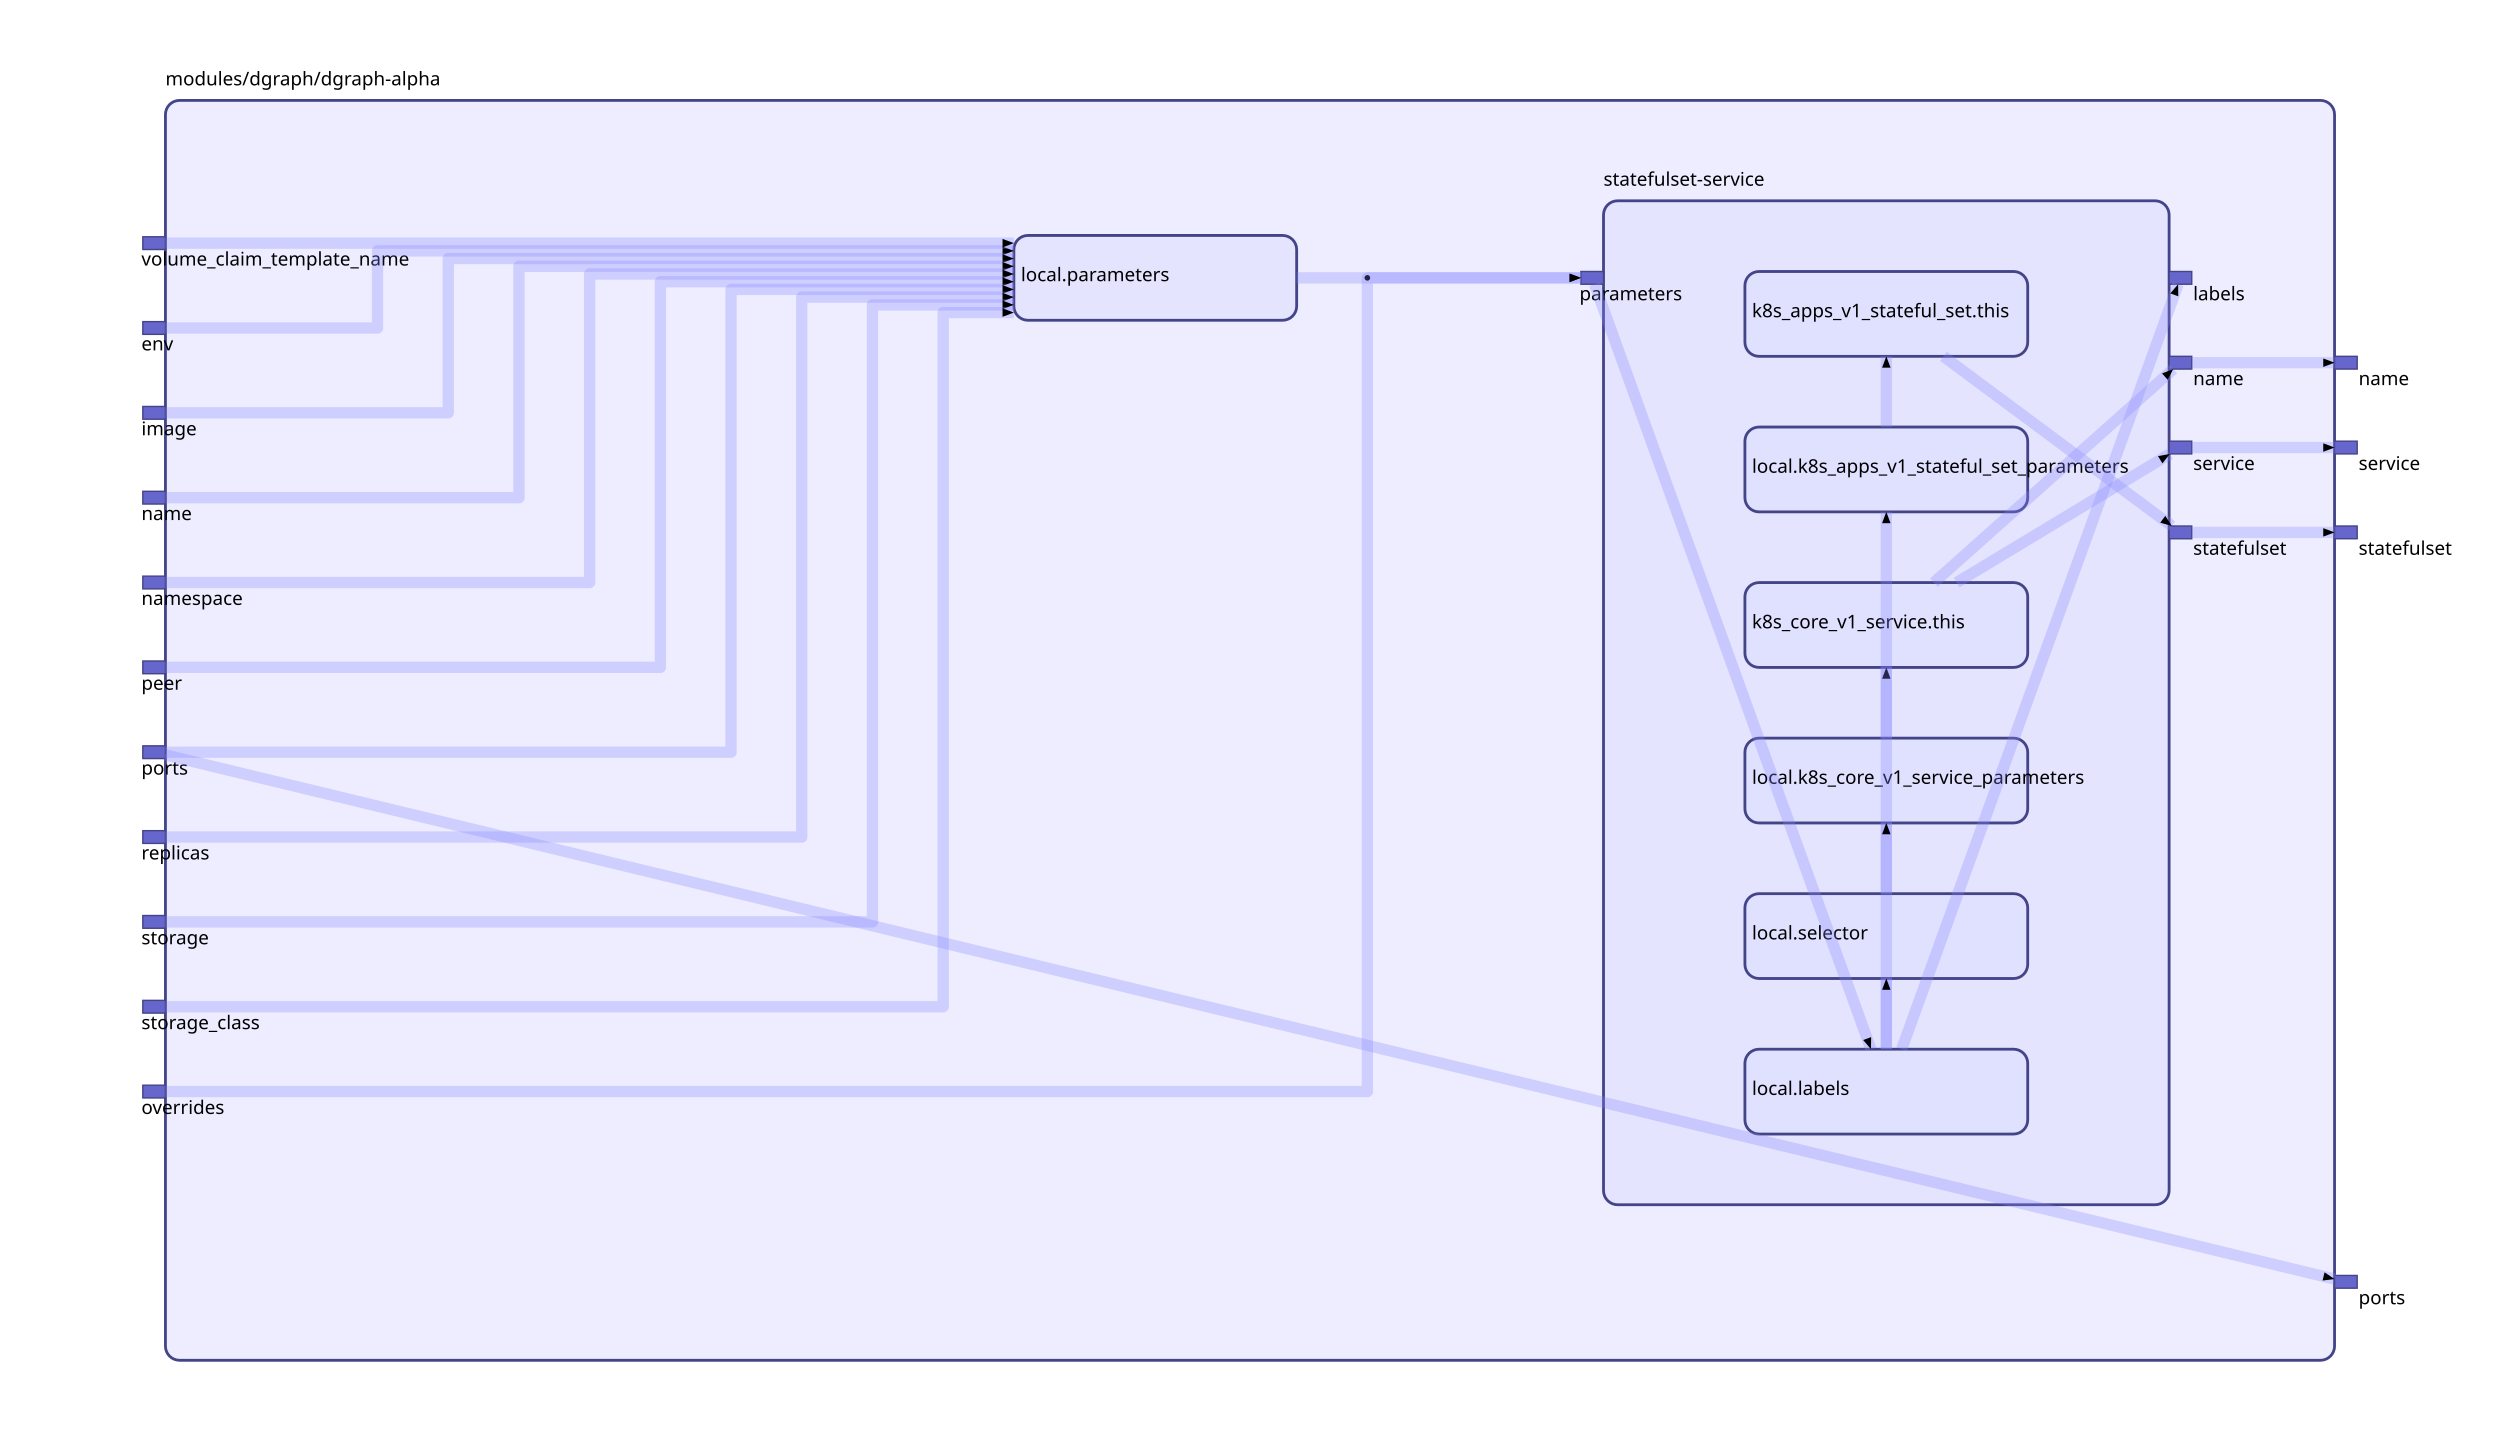
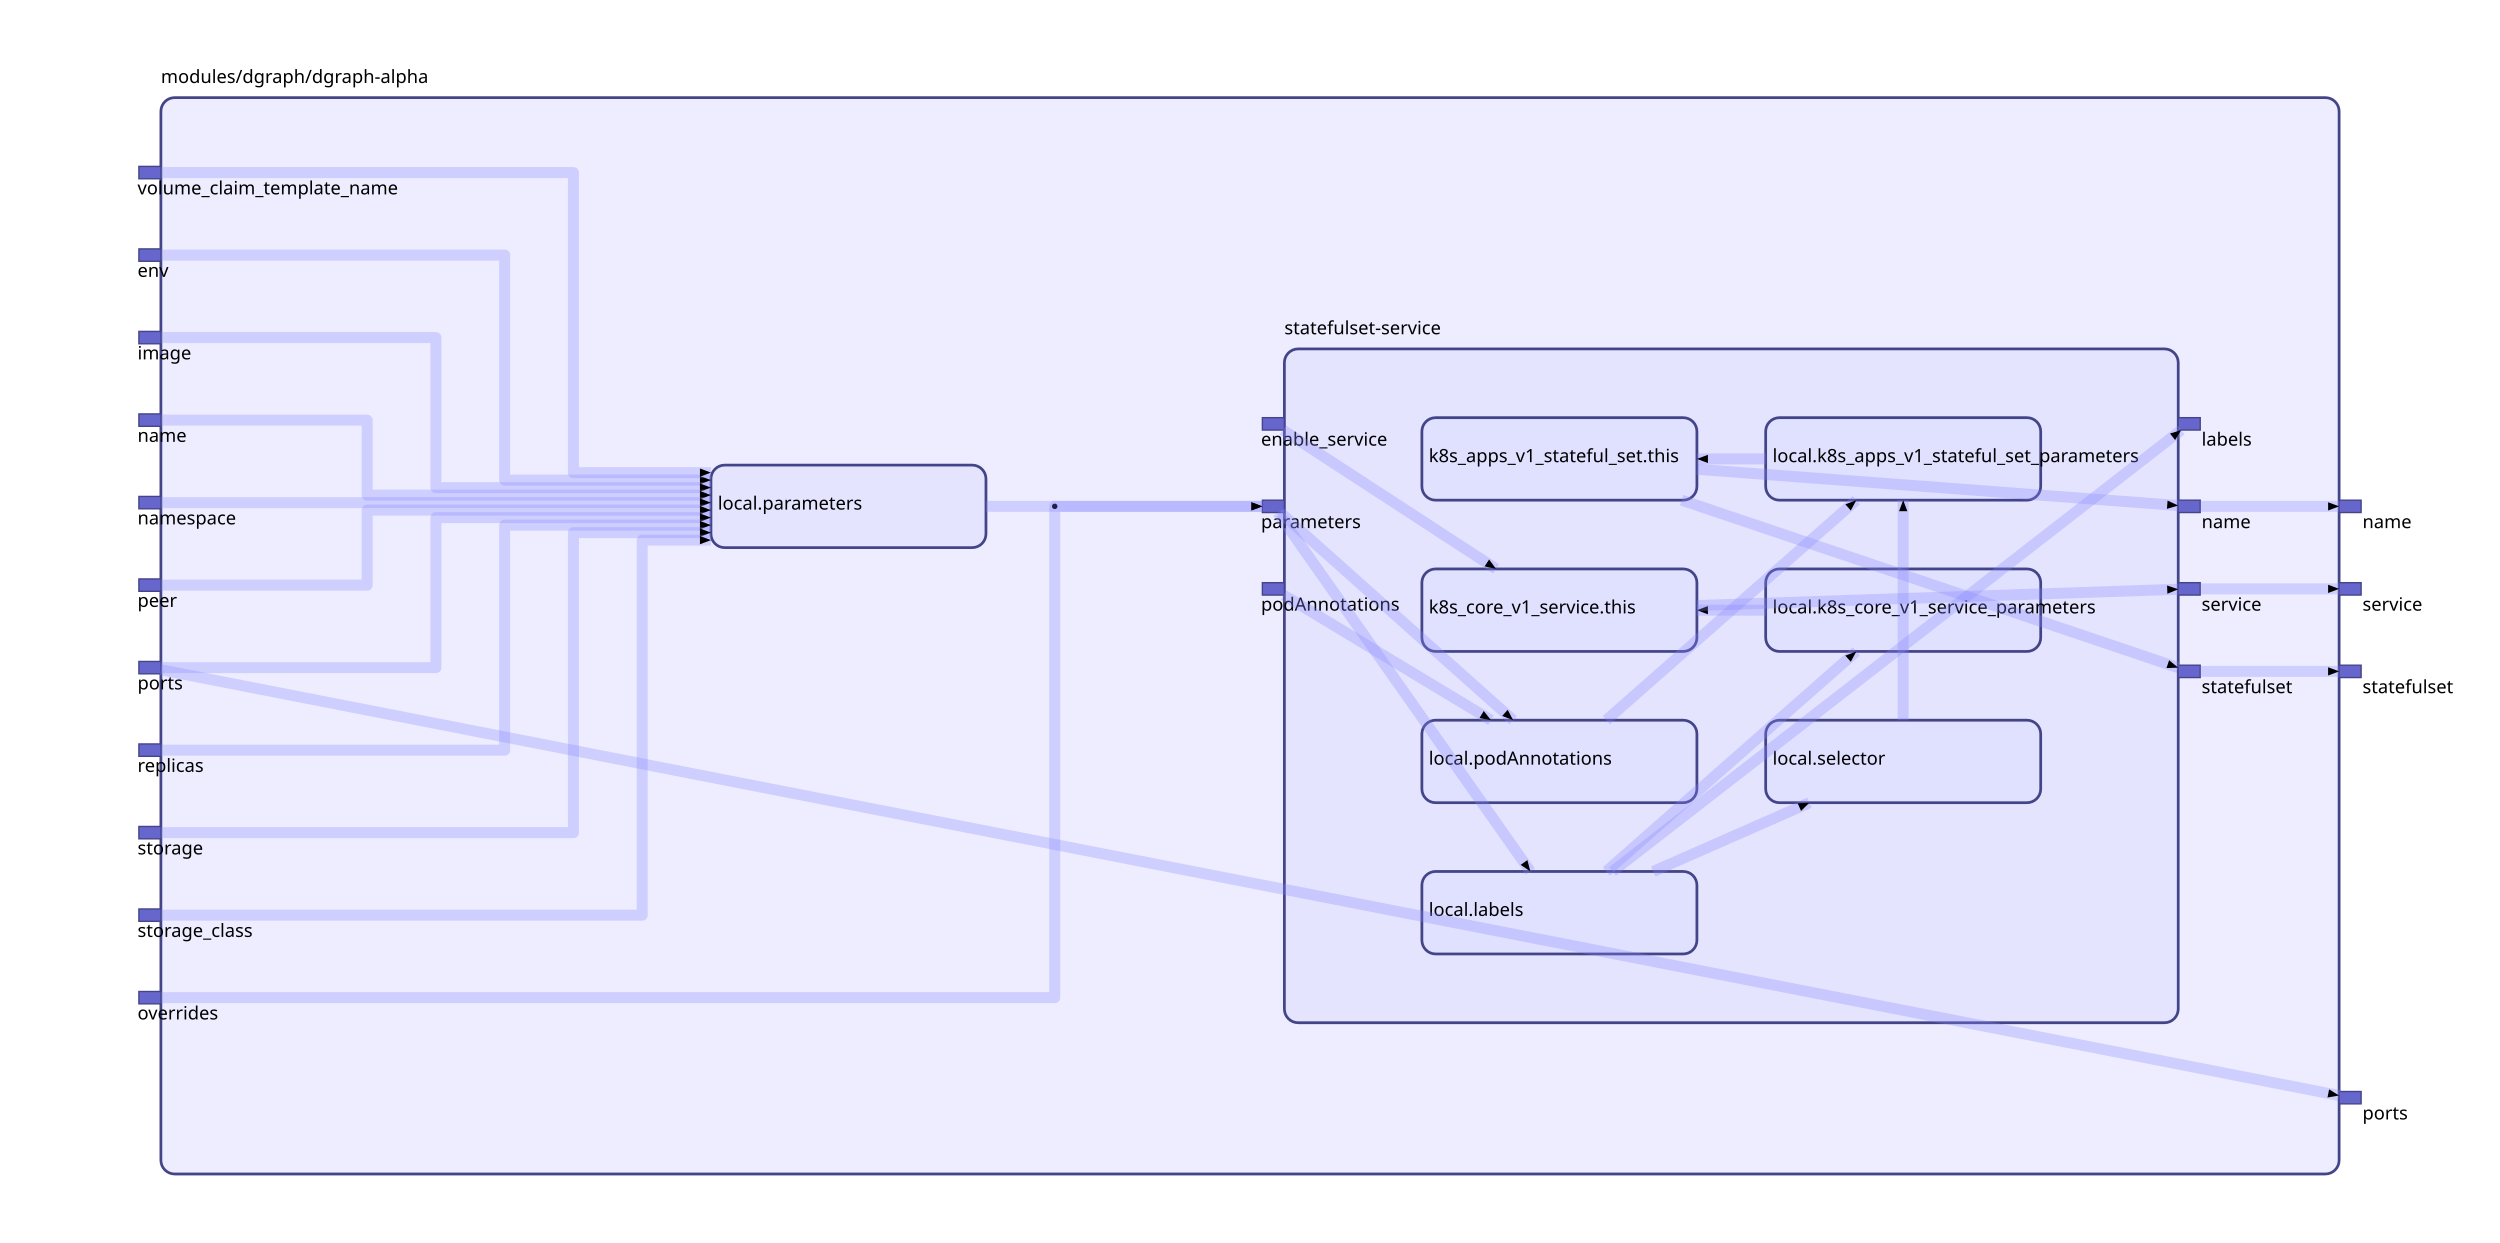
- <svg xmlns="http://www.w3.org/2000/svg" id="sprotty_1" class="sprotty-graph sprotty" tabindex="1002" viewBox="0 0 1768 1012">
+ <svg xmlns="http://www.w3.org/2000/svg" id="sprotty_1" class="sprotty-graph sprotty" tabindex="1002" viewBox="0 0 1818 903.727">
  <style>
.elknode {
    stroke: #448;
    stroke-width: 2;
    fill: #ddf;
    fill-opacity: 0.5;
}

.elkport {
    stroke: #448;
    stroke-width: 1;
    fill: #66c;
}

.elkedge {
    fill: none;
    stroke: #88f;
    stroke-width: 8;
    stroke-opacity: 0.3;
    pointer-events: stroke;
    stroke-linejoin: round;
}

.elkedge:hover {
    stroke: #448;
    stroke-width: 8;
    stroke-opacity: 1;
    stroke-dasharray: 16px;
    stroke-dashoffset: 32px;
    animation: stroke 0.5s linear infinite;
}

@keyframes stroke {
    to {
        stroke-dashoffset: 0;
    }
}

.elkedge.arrow {
    fill: #336;
}

.elklabel {
    stroke-width: 0;
    stroke: #000;
    fill: #000;
    font-family: sans-serif;
    font-size: 10pt;
    dominant-baseline: hanging;
}

.elklabel:hover {
    font-size: 24pt;
}

.elkjunction {
    stroke: none;
    fill: #224;
}

.selected &gt; rect {
    stroke-width: 3;
}

.mouseover {
    stroke: #88f;
}
/*
 * Copyright (C) 2017 TypeFox and others.
 *
 * Licensed under the Apache License, Version 2.0 (the "License"); you may not use this file except in compliance with the License.
 * You may obtain a copy of the License at http://www.apache.org/licenses/LICENSE-2.0
 */

.sprotty {
    padding: 0px;
    font-family: "Helvetica Neue", Helvetica, Arial, sans-serif;
}

.sprotty-hidden {
    display: block;
    position: absolute;
    width: 0px;
    height: 0px;
}

.sprotty-popup {
    font-family: "Helvetica Neue", Helvetica, Arial, sans-serif;
    position: absolute;
    background: white;
    border-radius: 5px;
    border: 1px solid;
    max-width: 400px;
    min-width: 100px;
}

.sprotty-popup &gt; div {
    margin: 10px;
}

.sprotty-popup-closed {
    display: none;
}
</style>
  <g transform="scale(1) translate(0,0)">
    <g id="sprotty_3" transform="translate(117, 71)" opacity="1">
-       <rect class="elknode" x="0" y="0" rx="10" width="1534" height="891" />
-       <g id="sprotty_5" transform="translate(600, 95.5)" opacity="1">
+       <rect class="elknode" x="0" y="0" rx="10" width="1584" height="782.727" />
+       <g id="sprotty_5" transform="translate(400, 267.2273)" opacity="1">
        <rect class="elknode" x="0" y="0" rx="10" width="200" height="60" />
        <text id="sprotty_6" class="elklabel" transform="translate(5, 22) translate(0, 0)" opacity="1">local.parameters</text>
      </g>
-       <g id="sprotty_37" transform="translate(1017, 71)" opacity="1">
-         <rect class="elknode" x="0" y="0" rx="10" width="400" height="710" />
+       <g id="sprotty_37" transform="translate(817, 182.7273)" opacity="1">
+         <rect class="elknode" x="0" y="0" rx="10" width="650" height="490" />
        <g id="sprotty_39" transform="translate(100, 50)" opacity="1">
          <rect class="elknode" x="0" y="0" rx="10" width="200" height="60" />
          <text id="sprotty_40" class="elklabel" transform="translate(5, 22) translate(0, 0)" opacity="1">k8s_apps_v1_stateful_set.this</text>
        </g>
-         <g id="sprotty_41" transform="translate(100, 160)" opacity="1">
+         <g id="sprotty_41" transform="translate(350, 50)" opacity="1">
          <rect class="elknode" x="0" y="0" rx="10" width="200" height="60" />
          <text id="sprotty_42" class="elklabel" transform="translate(5, 22) translate(0, 0)" opacity="1">local.k8s_apps_v1_stateful_set_parameters</text>
        </g>
-         <g id="sprotty_44" transform="translate(100, 270)" opacity="1">
+         <g id="sprotty_44" transform="translate(100, 160)" opacity="1">
          <rect class="elknode" x="0" y="0" rx="10" width="200" height="60" />
          <text id="sprotty_45" class="elklabel" transform="translate(5, 22) translate(0, 0)" opacity="1">k8s_core_v1_service.this</text>
        </g>
-         <g id="sprotty_46" transform="translate(100, 380)" opacity="1">
+         <g id="sprotty_46" transform="translate(350, 160)" opacity="1">
          <rect class="elknode" x="0" y="0" rx="10" width="200" height="60" />
          <text id="sprotty_47" class="elklabel" transform="translate(5, 22) translate(0, 0)" opacity="1">local.k8s_core_v1_service_parameters</text>
        </g>
-         <g id="sprotty_49" transform="translate(100, 490)" opacity="1">
-           <rect class="elknode" x="0" y="0" rx="10" width="200" height="60" />
-           <text id="sprotty_50" class="elklabel" transform="translate(5, 22) translate(0, 0)" opacity="1">local.selector</text>
-         </g>
-         <g id="sprotty_52" transform="translate(100, 600)" opacity="1">
-           <rect class="elknode" x="0" y="0" rx="10" width="200" height="60" />
-           <text id="sprotty_53" class="elklabel" transform="translate(5, 22) translate(0, 0)" opacity="1">local.labels</text>
-         </g>
-         <g id="sprotty_55" transform="translate(-16, 50)" opacity="1">
-           <rect class="elkport" x="0" y="0" width="16" height="9" />
-           <text id="sprotty_56" class="elklabel" transform="translate(-1, 10) translate(0, 0)" opacity="1">parameters</text>
-         </g>
-         <g id="sprotty_59" transform="translate(400, 50)" opacity="1">
-           <rect class="elkport" x="0" y="0" width="16" height="9" />
-           <text id="sprotty_60" class="elklabel" transform="translate(17, 10) translate(0, 0)" opacity="1">labels</text>
-         </g>
-         <g id="sprotty_62" transform="translate(400, 110)" opacity="1">
-           <rect class="elkport" x="0" y="0" width="16" height="9" />
-           <text id="sprotty_63" class="elklabel" transform="translate(17, 10) translate(0, 0)" opacity="1">name</text>
-         </g>
-         <g id="sprotty_65" transform="translate(400, 170)" opacity="1">
-           <rect class="elkport" x="0" y="0" width="16" height="9" />
-           <text id="sprotty_66" class="elklabel" transform="translate(17, 10) translate(0, 0)" opacity="1">service</text>
-         </g>
-         <g id="sprotty_68" transform="translate(400, 230)" opacity="1">
-           <rect class="elkport" x="0" y="0" width="16" height="9" />
-           <text id="sprotty_69" class="elklabel" transform="translate(17, 10) translate(0, 0)" opacity="1">statefulset</text>
+         <g id="sprotty_52" transform="translate(100, 270)" opacity="1">
+           <rect class="elknode" x="0" y="0" rx="10" width="200" height="60" />
+           <text id="sprotty_53" class="elklabel" transform="translate(5, 22) translate(0, 0)" opacity="1">local.podAnnotations</text>
+         </g>
+         <g id="sprotty_55" transform="translate(350, 270)" opacity="1">
+           <rect class="elknode" x="0" y="0" rx="10" width="200" height="60" />
+           <text id="sprotty_56" class="elklabel" transform="translate(5, 22) translate(0, 0)" opacity="1">local.selector</text>
+         </g>
+         <g id="sprotty_58" transform="translate(100, 380)" opacity="1">
+           <rect class="elknode" x="0" y="0" rx="10" width="200" height="60" />
+           <text id="sprotty_59" class="elklabel" transform="translate(5, 22) translate(0, 0)" opacity="1">local.labels</text>
+         </g>
+         <g id="sprotty_49" transform="translate(-16, 50)" opacity="1">
+           <rect class="elkport" x="0" y="0" width="16" height="9" />
+           <text id="sprotty_50" class="elklabel" transform="translate(-1, 10) translate(0, 0)" opacity="1">enable_service</text>
+         </g>
+         <g id="sprotty_61" transform="translate(-16, 110)" opacity="1">
+           <rect class="elkport" x="0" y="0" width="16" height="9" />
+           <text id="sprotty_62" class="elklabel" transform="translate(-1, 10) translate(0, 0)" opacity="1">parameters</text>
+         </g>
+         <g id="sprotty_65" transform="translate(-16, 170)" opacity="1">
+           <rect class="elkport" x="0" y="0" width="16" height="9" />
+           <text id="sprotty_66" class="elklabel" transform="translate(-1, 10) translate(0, 0)" opacity="1">podAnnotations</text>
+         </g>
+         <g id="sprotty_69" transform="translate(650, 50)" opacity="1">
+           <rect class="elkport" x="0" y="0" width="16" height="9" />
+           <text id="sprotty_70" class="elklabel" transform="translate(17, 10) translate(0, 0)" opacity="1">labels</text>
+         </g>
+         <g id="sprotty_72" transform="translate(650, 110)" opacity="1">
+           <rect class="elkport" x="0" y="0" width="16" height="9" />
+           <text id="sprotty_73" class="elklabel" transform="translate(17, 10) translate(0, 0)" opacity="1">name</text>
+         </g>
+         <g id="sprotty_75" transform="translate(650, 170)" opacity="1">
+           <rect class="elkport" x="0" y="0" width="16" height="9" />
+           <text id="sprotty_76" class="elklabel" transform="translate(17, 10) translate(0, 0)" opacity="1">service</text>
+         </g>
+         <g id="sprotty_78" transform="translate(650, 230)" opacity="1">
+           <rect class="elkport" x="0" y="0" width="16" height="9" />
+           <text id="sprotty_79" class="elklabel" transform="translate(17, 10) translate(0, 0)" opacity="1">statefulset</text>
        </g>
        <text id="sprotty_38" class="elklabel" transform="translate(0, -21) translate(0, 0)" opacity="1">statefulset-service</text>
      </g>
-       <g id="sprotty_7" transform="translate(-16, 156.4545)" opacity="1">
+       <g id="sprotty_7" transform="translate(-16, 110)" opacity="1">
        <rect class="elkport" x="0" y="0" width="16" height="9" />
        <text id="sprotty_8" class="elklabel" transform="translate(-1, 10) translate(0, 0)" opacity="1">env</text>
      </g>
-       <g id="sprotty_10" transform="translate(-16, 216.4545)" opacity="1">
+       <g id="sprotty_10" transform="translate(-16, 170)" opacity="1">
        <rect class="elkport" x="0" y="0" width="16" height="9" />
        <text id="sprotty_11" class="elklabel" transform="translate(-1, 10) translate(0, 0)" opacity="1">image</text>
      </g>
-       <g id="sprotty_13" transform="translate(-16, 276.4545)" opacity="1">
+       <g id="sprotty_13" transform="translate(-16, 230)" opacity="1">
        <rect class="elkport" x="0" y="0" width="16" height="9" />
        <text id="sprotty_14" class="elklabel" transform="translate(-1, 10) translate(0, 0)" opacity="1">name</text>
      </g>
-       <g id="sprotty_16" transform="translate(-16, 336.4545)" opacity="1">
+       <g id="sprotty_16" transform="translate(-16, 290)" opacity="1">
        <rect class="elkport" x="0" y="0" width="16" height="9" />
        <text id="sprotty_17" class="elklabel" transform="translate(-1, 10) translate(0, 0)" opacity="1">namespace</text>
      </g>
-       <g id="sprotty_19" transform="translate(-16, 396.4545)" opacity="1">
+       <g id="sprotty_19" transform="translate(-16, 350)" opacity="1">
        <rect class="elkport" x="0" y="0" width="16" height="9" />
        <text id="sprotty_20" class="elklabel" transform="translate(-1, 10) translate(0, 0)" opacity="1">peer</text>
      </g>
-       <g id="sprotty_22" transform="translate(-16, 456.4545)" opacity="1">
+       <g id="sprotty_22" transform="translate(-16, 410)" opacity="1">
        <rect class="elkport" x="0" y="0" width="16" height="9" />
        <text id="sprotty_23" class="elklabel" transform="translate(-1, 10) translate(0, 0)" opacity="1">ports</text>
      </g>
-       <g id="sprotty_25" transform="translate(-16, 516.4545)" opacity="1">
+       <g id="sprotty_25" transform="translate(-16, 470)" opacity="1">
        <rect class="elkport" x="0" y="0" width="16" height="9" />
        <text id="sprotty_26" class="elklabel" transform="translate(-1, 10) translate(0, 0)" opacity="1">replicas</text>
      </g>
-       <g id="sprotty_28" transform="translate(-16, 576.4545)" opacity="1">
+       <g id="sprotty_28" transform="translate(-16, 530)" opacity="1">
        <rect class="elkport" x="0" y="0" width="16" height="9" />
        <text id="sprotty_29" class="elklabel" transform="translate(-1, 10) translate(0, 0)" opacity="1">storage</text>
      </g>
-       <g id="sprotty_31" transform="translate(-16, 636.4545)" opacity="1">
+       <g id="sprotty_31" transform="translate(-16, 590)" opacity="1">
        <rect class="elkport" x="0" y="0" width="16" height="9" />
        <text id="sprotty_32" class="elklabel" transform="translate(-1, 10) translate(0, 0)" opacity="1">storage_class</text>
      </g>
-       <g id="sprotty_34" transform="translate(-16, 96.45455)" opacity="1">
+       <g id="sprotty_34" transform="translate(-16, 50)" opacity="1">
        <rect class="elkport" x="0" y="0" width="16" height="9" />
        <text id="sprotty_35" class="elklabel" transform="translate(-1, 10) translate(0, 0)" opacity="1">volume_claim_template_name</text>
      </g>
-       <g id="sprotty_72" transform="translate(-16, 696.4545)" opacity="1">
-         <rect class="elkport" x="0" y="0" width="16" height="9" />
-         <text id="sprotty_73" class="elklabel" transform="translate(-1, 10) translate(0, 0)" opacity="1">overrides</text>
-       </g>
-       <g id="sprotty_75" transform="translate(1534, 181)" opacity="1">
-         <rect class="elkport" x="0" y="0" width="16" height="9" />
-         <text id="sprotty_76" class="elklabel" transform="translate(17, 10) translate(0, 0)" opacity="1">name</text>
-       </g>
-       <g id="sprotty_78" transform="translate(1534, 831)" opacity="1">
-         <rect class="elkport" x="0" y="0" width="16" height="9" />
-         <text id="sprotty_79" class="elklabel" transform="translate(17, 10) translate(0, 0)" opacity="1">ports</text>
-       </g>
-       <g id="sprotty_81" transform="translate(1534, 241)" opacity="1">
-         <rect class="elkport" x="0" y="0" width="16" height="9" />
-         <text id="sprotty_82" class="elklabel" transform="translate(17, 10) translate(0, 0)" opacity="1">service</text>
-       </g>
-       <g id="sprotty_84" transform="translate(1534, 301)" opacity="1">
-         <rect class="elkport" x="0" y="0" width="16" height="9" />
-         <text id="sprotty_85" class="elklabel" transform="translate(17, 10) translate(0, 0)" opacity="1">statefulset</text>
+       <g id="sprotty_82" transform="translate(-16, 650)" opacity="1">
+         <rect class="elkport" x="0" y="0" width="16" height="9" />
+         <text id="sprotty_83" class="elklabel" transform="translate(-1, 10) translate(0, 0)" opacity="1">overrides</text>
+       </g>
+       <g id="sprotty_85" transform="translate(1584, 292.7273)" opacity="1">
+         <rect class="elkport" x="0" y="0" width="16" height="9" />
+         <text id="sprotty_86" class="elklabel" transform="translate(17, 10) translate(0, 0)" opacity="1">name</text>
+       </g>
+       <g id="sprotty_88" transform="translate(1584, 722.7273)" opacity="1">
+         <rect class="elkport" x="0" y="0" width="16" height="9" />
+         <text id="sprotty_89" class="elklabel" transform="translate(17, 10) translate(0, 0)" opacity="1">ports</text>
+       </g>
+       <g id="sprotty_91" transform="translate(1584, 352.7273)" opacity="1">
+         <rect class="elkport" x="0" y="0" width="16" height="9" />
+         <text id="sprotty_92" class="elklabel" transform="translate(17, 10) translate(0, 0)" opacity="1">service</text>
+       </g>
+       <g id="sprotty_94" transform="translate(1584, 412.7273)" opacity="1">
+         <rect class="elkport" x="0" y="0" width="16" height="9" />
+         <text id="sprotty_95" class="elklabel" transform="translate(17, 10) translate(0, 0)" opacity="1">statefulset</text>
      </g>
      <text id="sprotty_4" class="elklabel" transform="translate(0, -21) translate(0, 0)" opacity="1">modules/dgraph/dgraph-alpha</text>
      <g id="sprotty_9" class="sprotty-edge" opacity="1">
-         <path class="elkedge" d="M 0,160.955 L 150,160.955 L 150,106.409 L 600,106.409" />
-         <path class="edge arrow" d="M 0,0 L 8,-3 L 8,3 Z" transform="rotate(180 600 106.4091) translate(600 106.4091)" />
+         <path class="elkedge" d="M 0,114.5 L 250,114.5 L 250,278.136 L 400,278.136" />
+         <path class="edge arrow" d="M 0,0 L 8,-3 L 8,3 Z" transform="rotate(180 400 278.1364) translate(400 278.1364)" />
      </g>
      <g id="sprotty_12" class="sprotty-edge" opacity="1">
-         <path class="elkedge" d="M 0,220.955 L 200,220.955 L 200,111.864 L 600,111.864" />
-         <path class="edge arrow" d="M 0,0 L 8,-3 L 8,3 Z" transform="rotate(180 600 111.8636) translate(600 111.8636)" />
+         <path class="elkedge" d="M 0,174.5 L 200,174.5 L 200,283.591 L 400,283.591" />
+         <path class="edge arrow" d="M 0,0 L 8,-3 L 8,3 Z" transform="rotate(180 400 283.5909) translate(400 283.5909)" />
      </g>
      <g id="sprotty_15" class="sprotty-edge" opacity="1">
-         <path class="elkedge" d="M 0,280.955 L 250,280.955 L 250,117.318 L 600,117.318" />
-         <path class="edge arrow" d="M 0,0 L 8,-3 L 8,3 Z" transform="rotate(180 600 117.3182) translate(600 117.3182)" />
+         <path class="elkedge" d="M 0,234.5 L 150,234.5 L 150,289.045 L 400,289.045" />
+         <path class="edge arrow" d="M 0,0 L 8,-3 L 8,3 Z" transform="rotate(180 400 289.0455) translate(400 289.0455)" />
      </g>
      <g id="sprotty_18" class="sprotty-edge" opacity="1">
-         <path class="elkedge" d="M 0,340.955 L 300,340.955 L 300,122.773 L 600,122.773" />
-         <path class="edge arrow" d="M 0,0 L 8,-3 L 8,3 Z" transform="rotate(180 600 122.7727) translate(600 122.7727)" />
+         <path class="elkedge" d="M 0,294.5 L 400,294.5" />
+         <path class="edge arrow" d="M 0,0 L 8,-3 L 8,3 Z" transform="rotate(180 400 294.5) translate(400 294.5)" />
      </g>
      <g id="sprotty_21" class="sprotty-edge" opacity="1">
-         <path class="elkedge" d="M 0,400.955 L 350,400.955 L 350,128.227 L 600,128.227" />
-         <path class="edge arrow" d="M 0,0 L 8,-3 L 8,3 Z" transform="rotate(180 600 128.2273) translate(600 128.2273)" />
+         <path class="elkedge" d="M 0,354.5 L 150,354.5 L 150,299.955 L 400,299.955" />
+         <path class="edge arrow" d="M 0,0 L 8,-3 L 8,3 Z" transform="rotate(180 400 299.9545) translate(400 299.9545)" />
      </g>
      <g id="sprotty_24" class="sprotty-edge" opacity="1">
-         <path class="elkedge" d="M 0,460.955 L 400,460.955 L 400,133.682 L 600,133.682" />
-         <path class="edge arrow" d="M 0,0 L 8,-3 L 8,3 Z" transform="rotate(180 600 133.6818) translate(600 133.6818)" />
+         <path class="elkedge" d="M 0,414.5 L 200,414.5 L 200,305.409 L 400,305.409" />
+         <path class="edge arrow" d="M 0,0 L 8,-3 L 8,3 Z" transform="rotate(180 400 305.4091) translate(400 305.4091)" />
      </g>
      <g id="sprotty_27" class="sprotty-edge" opacity="1">
-         <path class="elkedge" d="M 0,520.955 L 450,520.955 L 450,139.136 L 600,139.136" />
-         <path class="edge arrow" d="M 0,0 L 8,-3 L 8,3 Z" transform="rotate(180 600 139.1364) translate(600 139.1364)" />
+         <path class="elkedge" d="M 0,474.5 L 250,474.5 L 250,310.864 L 400,310.864" />
+         <path class="edge arrow" d="M 0,0 L 8,-3 L 8,3 Z" transform="rotate(180 400 310.8636) translate(400 310.8636)" />
      </g>
      <g id="sprotty_30" class="sprotty-edge" opacity="1">
-         <path class="elkedge" d="M 0,580.955 L 500,580.955 L 500,144.591 L 600,144.591" />
-         <path class="edge arrow" d="M 0,0 L 8,-3 L 8,3 Z" transform="rotate(180 600 144.5909) translate(600 144.5909)" />
+         <path class="elkedge" d="M 0,534.5 L 300,534.5 L 300,316.318 L 400,316.318" />
+         <path class="edge arrow" d="M 0,0 L 8,-3 L 8,3 Z" transform="rotate(180 400 316.3182) translate(400 316.3182)" />
      </g>
      <g id="sprotty_33" class="sprotty-edge" opacity="1">
-         <path class="elkedge" d="M 0,640.955 L 550,640.955 L 550,150.045 L 600,150.045" />
-         <path class="edge arrow" d="M 0,0 L 8,-3 L 8,3 Z" transform="rotate(180 600 150.0455) translate(600 150.0455)" />
+         <path class="elkedge" d="M 0,594.5 L 350,594.5 L 350,321.773 L 400,321.773" />
+         <path class="edge arrow" d="M 0,0 L 8,-3 L 8,3 Z" transform="rotate(180 400 321.7727) translate(400 321.7727)" />
      </g>
      <g id="sprotty_36" class="sprotty-edge" opacity="1">
-         <path class="elkedge" d="M 0,100.955 L 600,100.955" />
-         <path class="edge arrow" d="M 0,0 L 8,-3 L 8,3 Z" transform="rotate(-180 600 100.9545) translate(600 100.9545)" />
+         <path class="elkedge" d="M 0,54.5 L 300,54.5 L 300,272.682 L 400,272.682" />
+         <path class="edge arrow" d="M 0,0 L 8,-3 L 8,3 Z" transform="rotate(180 400 272.6818) translate(400 272.6818)" />
      </g>
      <g id="sprotty_43" class="sprotty-edge" opacity="1">
-         <path class="elkedge" d="M 1217,231 L 1217,181" />
-         <path class="edge arrow" d="M 0,0 L 8,-3 L 8,3 Z" transform="rotate(90 1217 181) translate(1217 181)" />
+         <path class="elkedge" d="M 1167,262.727 L 1117,262.727" />
+         <path class="edge arrow" d="M 0,0 L 8,-3 L 8,3 Z" transform="rotate(0 1117 262.7273) translate(1117 262.7273)" />
      </g>
      <g id="sprotty_48" class="sprotty-edge" opacity="1">
-         <path class="elkedge" d="M 1217,451 L 1217,401" />
-         <path class="edge arrow" d="M 0,0 L 8,-3 L 8,3 Z" transform="rotate(90 1217 401) translate(1217 401)" />
+         <path class="elkedge" d="M 1167,372.727 L 1117,372.727" />
+         <path class="edge arrow" d="M 0,0 L 8,-3 L 8,3 Z" transform="rotate(0 1117 372.7273) translate(1117 372.7273)" />
      </g>
      <g id="sprotty_51" class="sprotty-edge" opacity="1">
-         <path class="elkedge" d="M 1217,561 L 1217,291" />
-         <path class="edge arrow" d="M 0,0 L 8,-3 L 8,3 Z" transform="rotate(90 1217 291) translate(1217 291)" />
+         <path class="elkedge" d="M 815.908,241.727 L 970.948,342.727" />
+         <path class="edge arrow" d="M 0,0 L 8,-3 L 8,3 Z" transform="rotate(-146.9181 970.9483 342.7273) translate(970.9483 342.7273)" />
      </g>
      <g id="sprotty_54" class="sprotty-edge" opacity="1">
-         <path class="elkedge" d="M 1217,671 L 1217,511" />
-         <path class="edge arrow" d="M 0,0 L 8,-3 L 8,3 Z" transform="rotate(90 1217 511) translate(1217 511)" />
+         <path class="elkedge" d="M 1051.091,452.727 L 1232.909,292.727" />
+         <path class="edge arrow" d="M 0,0 L 8,-3 L 8,3 Z" transform="rotate(138.6522 1232.909 292.7273) translate(1232.909 292.7273)" />
      </g>
      <g id="sprotty_57" class="sprotty-edge" opacity="1">
-         <path class="elkedge" d="M 1010.626,130 L 1206.157,671" />
-         <path class="edge arrow" d="M 0,0 L 8,-3 L 8,3 Z" transform="rotate(-109.8711 1206.157 671) translate(1206.157 671)" />
-       </g>
-       <g id="sprotty_58" class="sprotty-edge" opacity="1">
-         <path class="elkedge" d="M 1217,671 L 1217,621" />
-         <path class="edge arrow" d="M 0,0 L 8,-3 L 8,3 Z" transform="rotate(90 1217 621) translate(1217 621)" />
-       </g>
-       <g id="sprotty_61" class="sprotty-edge" opacity="1">
-         <path class="elkedge" d="M 1227.843,671 L 1423.374,130" />
-         <path class="edge arrow" d="M 0,0 L 8,-3 L 8,3 Z" transform="rotate(109.8711 1423.374 130) translate(1423.374 130)" />
+         <path class="elkedge" d="M 1267,452.727 L 1267,292.727" />
+         <path class="edge arrow" d="M 0,0 L 8,-3 L 8,3 Z" transform="rotate(90 1267 292.7273) translate(1267 292.7273)" />
+       </g>
+       <g id="sprotty_60" class="sprotty-edge" opacity="1">
+         <path class="elkedge" d="M 1051.091,562.727 L 1232.909,402.727" />
+         <path class="edge arrow" d="M 0,0 L 8,-3 L 8,3 Z" transform="rotate(138.6522 1232.909 402.7273) translate(1232.909 402.7273)" />
+       </g>
+       <g id="sprotty_63" class="sprotty-edge" opacity="1">
+         <path class="elkedge" d="M 812.168,301.727 L 995.883,562.727" />
+         <path class="edge arrow" d="M 0,0 L 8,-3 L 8,3 Z" transform="rotate(-125.1414 995.8832 562.7273) translate(995.8832 562.7273)" />
      </g>
      <g id="sprotty_64" class="sprotty-edge" opacity="1">
-         <path class="elkedge" d="M 1250.639,341 L 1419.954,190" />
-         <path class="edge arrow" d="M 0,0 L 8,-3 L 8,3 Z" transform="rotate(138.2726 1419.954 190) translate(1419.954 190)" />
+         <path class="elkedge" d="M 814.046,301.727 L 983.361,452.727" />
+         <path class="edge arrow" d="M 0,0 L 8,-3 L 8,3 Z" transform="rotate(-138.2726 983.3612 452.7273) translate(983.3612 452.7273)" />
      </g>
      <g id="sprotty_67" class="sprotty-edge" opacity="1">
-         <path class="elkedge" d="M 1266.721,341 L 1417.542,250" />
-         <path class="edge arrow" d="M 0,0 L 8,-3 L 8,3 Z" transform="rotate(148.8947 1417.542 250) translate(1417.542 250)" />
-       </g>
-       <g id="sprotty_70" class="sprotty-edge" opacity="1">
-         <path class="elkedge" d="M 1257.388,181 L 1418.942,301" />
-         <path class="edge arrow" d="M 0,0 L 8,-3 L 8,3 Z" transform="rotate(-143.3955 1418.942 301) translate(1418.942 301)" />
+         <path class="elkedge" d="M 816.458,361.727 L 967.279,452.727" />
+         <path class="edge arrow" d="M 0,0 L 8,-3 L 8,3 Z" transform="rotate(-148.8947 967.2789 452.7273) translate(967.2789 452.7273)" />
+       </g>
+       <g id="sprotty_68" class="sprotty-edge" opacity="1">
+         <path class="elkedge" d="M 1085.182,562.727 L 1198.818,512.727" />
+         <path class="edge arrow" d="M 0,0 L 8,-3 L 8,3 Z" transform="rotate(156.2505 1198.818 512.7273) translate(1198.818 512.7273)" />
      </g>
      <g id="sprotty_71" class="sprotty-edge" opacity="1">
-         <path class="elkedge" d="M 800,125.5 L 1001,125.5" />
-         <path class="edge arrow" d="M 0,0 L 8,-3 L 8,3 Z" transform="rotate(180 1001 125.5) translate(1001 125.5)" />
+         <path class="elkedge" d="M 1055.65,562.727 L 1469.203,241.727" />
+         <path class="edge arrow" d="M 0,0 L 8,-3 L 8,3 Z" transform="rotate(142.1814 1469.203 241.7273) translate(1469.203 241.7273)" />
      </g>
      <g id="sprotty_74" class="sprotty-edge" opacity="1">
-         <path class="elkedge" d="M 0,700.955 L 850,700.955 L 850,125.5 L 1001,125.5" />
-         <path class="edge arrow" d="M 0,0 L 8,-3 L 8,3 Z" transform="rotate(180 1001 125.5) translate(1001 125.5)" />
-         <g id="sprotty_74_j0" transform="translate(850, 125.5)" opacity="1">
+         <path class="elkedge" d="M 1117,270.26 L 1467,296.625" />
+         <path class="edge arrow" d="M 0,0 L 8,-3 L 8,3 Z" transform="rotate(-175.6922 1467 296.6247) translate(1467 296.6247)" />
+       </g>
+       <g id="sprotty_77" class="sprotty-edge" opacity="1">
+         <path class="elkedge" d="M 1117,369.343 L 1467,357.498" />
+         <path class="edge arrow" d="M 0,0 L 8,-3 L 8,3 Z" transform="rotate(178.0617 1467 357.498) translate(1467 357.498)" />
+       </g>
+       <g id="sprotty_80" class="sprotty-edge" opacity="1">
+         <path class="elkedge" d="M 1105.932,292.727 L 1467,414.529" />
+         <path class="edge arrow" d="M 0,0 L 8,-3 L 8,3 Z" transform="rotate(-161.3589 1467 414.5286) translate(1467 414.5286)" />
+       </g>
+       <g id="sprotty_81" class="sprotty-edge" opacity="1">
+         <path class="elkedge" d="M 600,297.227 L 801,297.227" />
+         <path class="edge arrow" d="M 0,0 L 8,-3 L 8,3 Z" transform="rotate(180 801 297.2273) translate(801 297.2273)" />
+       </g>
+       <g id="sprotty_84" class="sprotty-edge" opacity="1">
+         <path class="elkedge" d="M 0,654.5 L 650,654.5 L 650,297.227 L 801,297.227" />
+         <path class="edge arrow" d="M 0,0 L 8,-3 L 8,3 Z" transform="rotate(180 801 297.2273) translate(801 297.2273)" />
+         <g id="sprotty_84_j0" transform="translate(650, 297.2273)" opacity="1">
          <circle class="elkjunction" r="2" />
        </g>
      </g>
-       <g id="sprotty_77" class="sprotty-edge" opacity="1">
-         <path class="elkedge" d="M 1433,185.5 L 1534,185.5" />
-         <path class="edge arrow" d="M 0,0 L 8,-3 L 8,3 Z" transform="rotate(180 1534 185.5) translate(1534 185.5)" />
-       </g>
-       <g id="sprotty_80" class="sprotty-edge" opacity="1">
-         <path class="elkedge" d="M 0,462.888 L 1534,833.567" />
-         <path class="edge arrow" d="M 0,0 L 8,-3 L 8,3 Z" transform="rotate(-166.4153 1534 833.5669) translate(1534 833.5669)" />
-       </g>
-       <g id="sprotty_83" class="sprotty-edge" opacity="1">
-         <path class="elkedge" d="M 1433,245.5 L 1534,245.5" />
-         <path class="edge arrow" d="M 0,0 L 8,-3 L 8,3 Z" transform="rotate(180 1534 245.5) translate(1534 245.5)" />
-       </g>
-       <g id="sprotty_86" class="sprotty-edge" opacity="1">
-         <path class="elkedge" d="M 1433,305.5 L 1534,305.5" />
-         <path class="edge arrow" d="M 0,0 L 8,-3 L 8,3 Z" transform="rotate(180 1534 305.5) translate(1534 305.5)" />
+       <g id="sprotty_87" class="sprotty-edge" opacity="1">
+         <path class="elkedge" d="M 1483,297.227 L 1584,297.227" />
+         <path class="edge arrow" d="M 0,0 L 8,-3 L 8,3 Z" transform="rotate(180 1584 297.2273) translate(1584 297.2273)" />
+       </g>
+       <g id="sprotty_90" class="sprotty-edge" opacity="1">
+         <path class="elkedge" d="M 0,416.064 L 1584,725.664" />
+         <path class="edge arrow" d="M 0,0 L 8,-3 L 8,3 Z" transform="rotate(-168.9407 1584 725.6636) translate(1584 725.6636)" />
+       </g>
+       <g id="sprotty_93" class="sprotty-edge" opacity="1">
+         <path class="elkedge" d="M 1483,357.227 L 1584,357.227" />
+         <path class="edge arrow" d="M 0,0 L 8,-3 L 8,3 Z" transform="rotate(180 1584 357.2273) translate(1584 357.2273)" />
+       </g>
+       <g id="sprotty_96" class="sprotty-edge" opacity="1">
+         <path class="elkedge" d="M 1483,417.227 L 1584,417.227" />
+         <path class="edge arrow" d="M 0,0 L 8,-3 L 8,3 Z" transform="rotate(180 1584 417.2273) translate(1584 417.2273)" />
      </g>
    </g>
  </g>
</svg>
